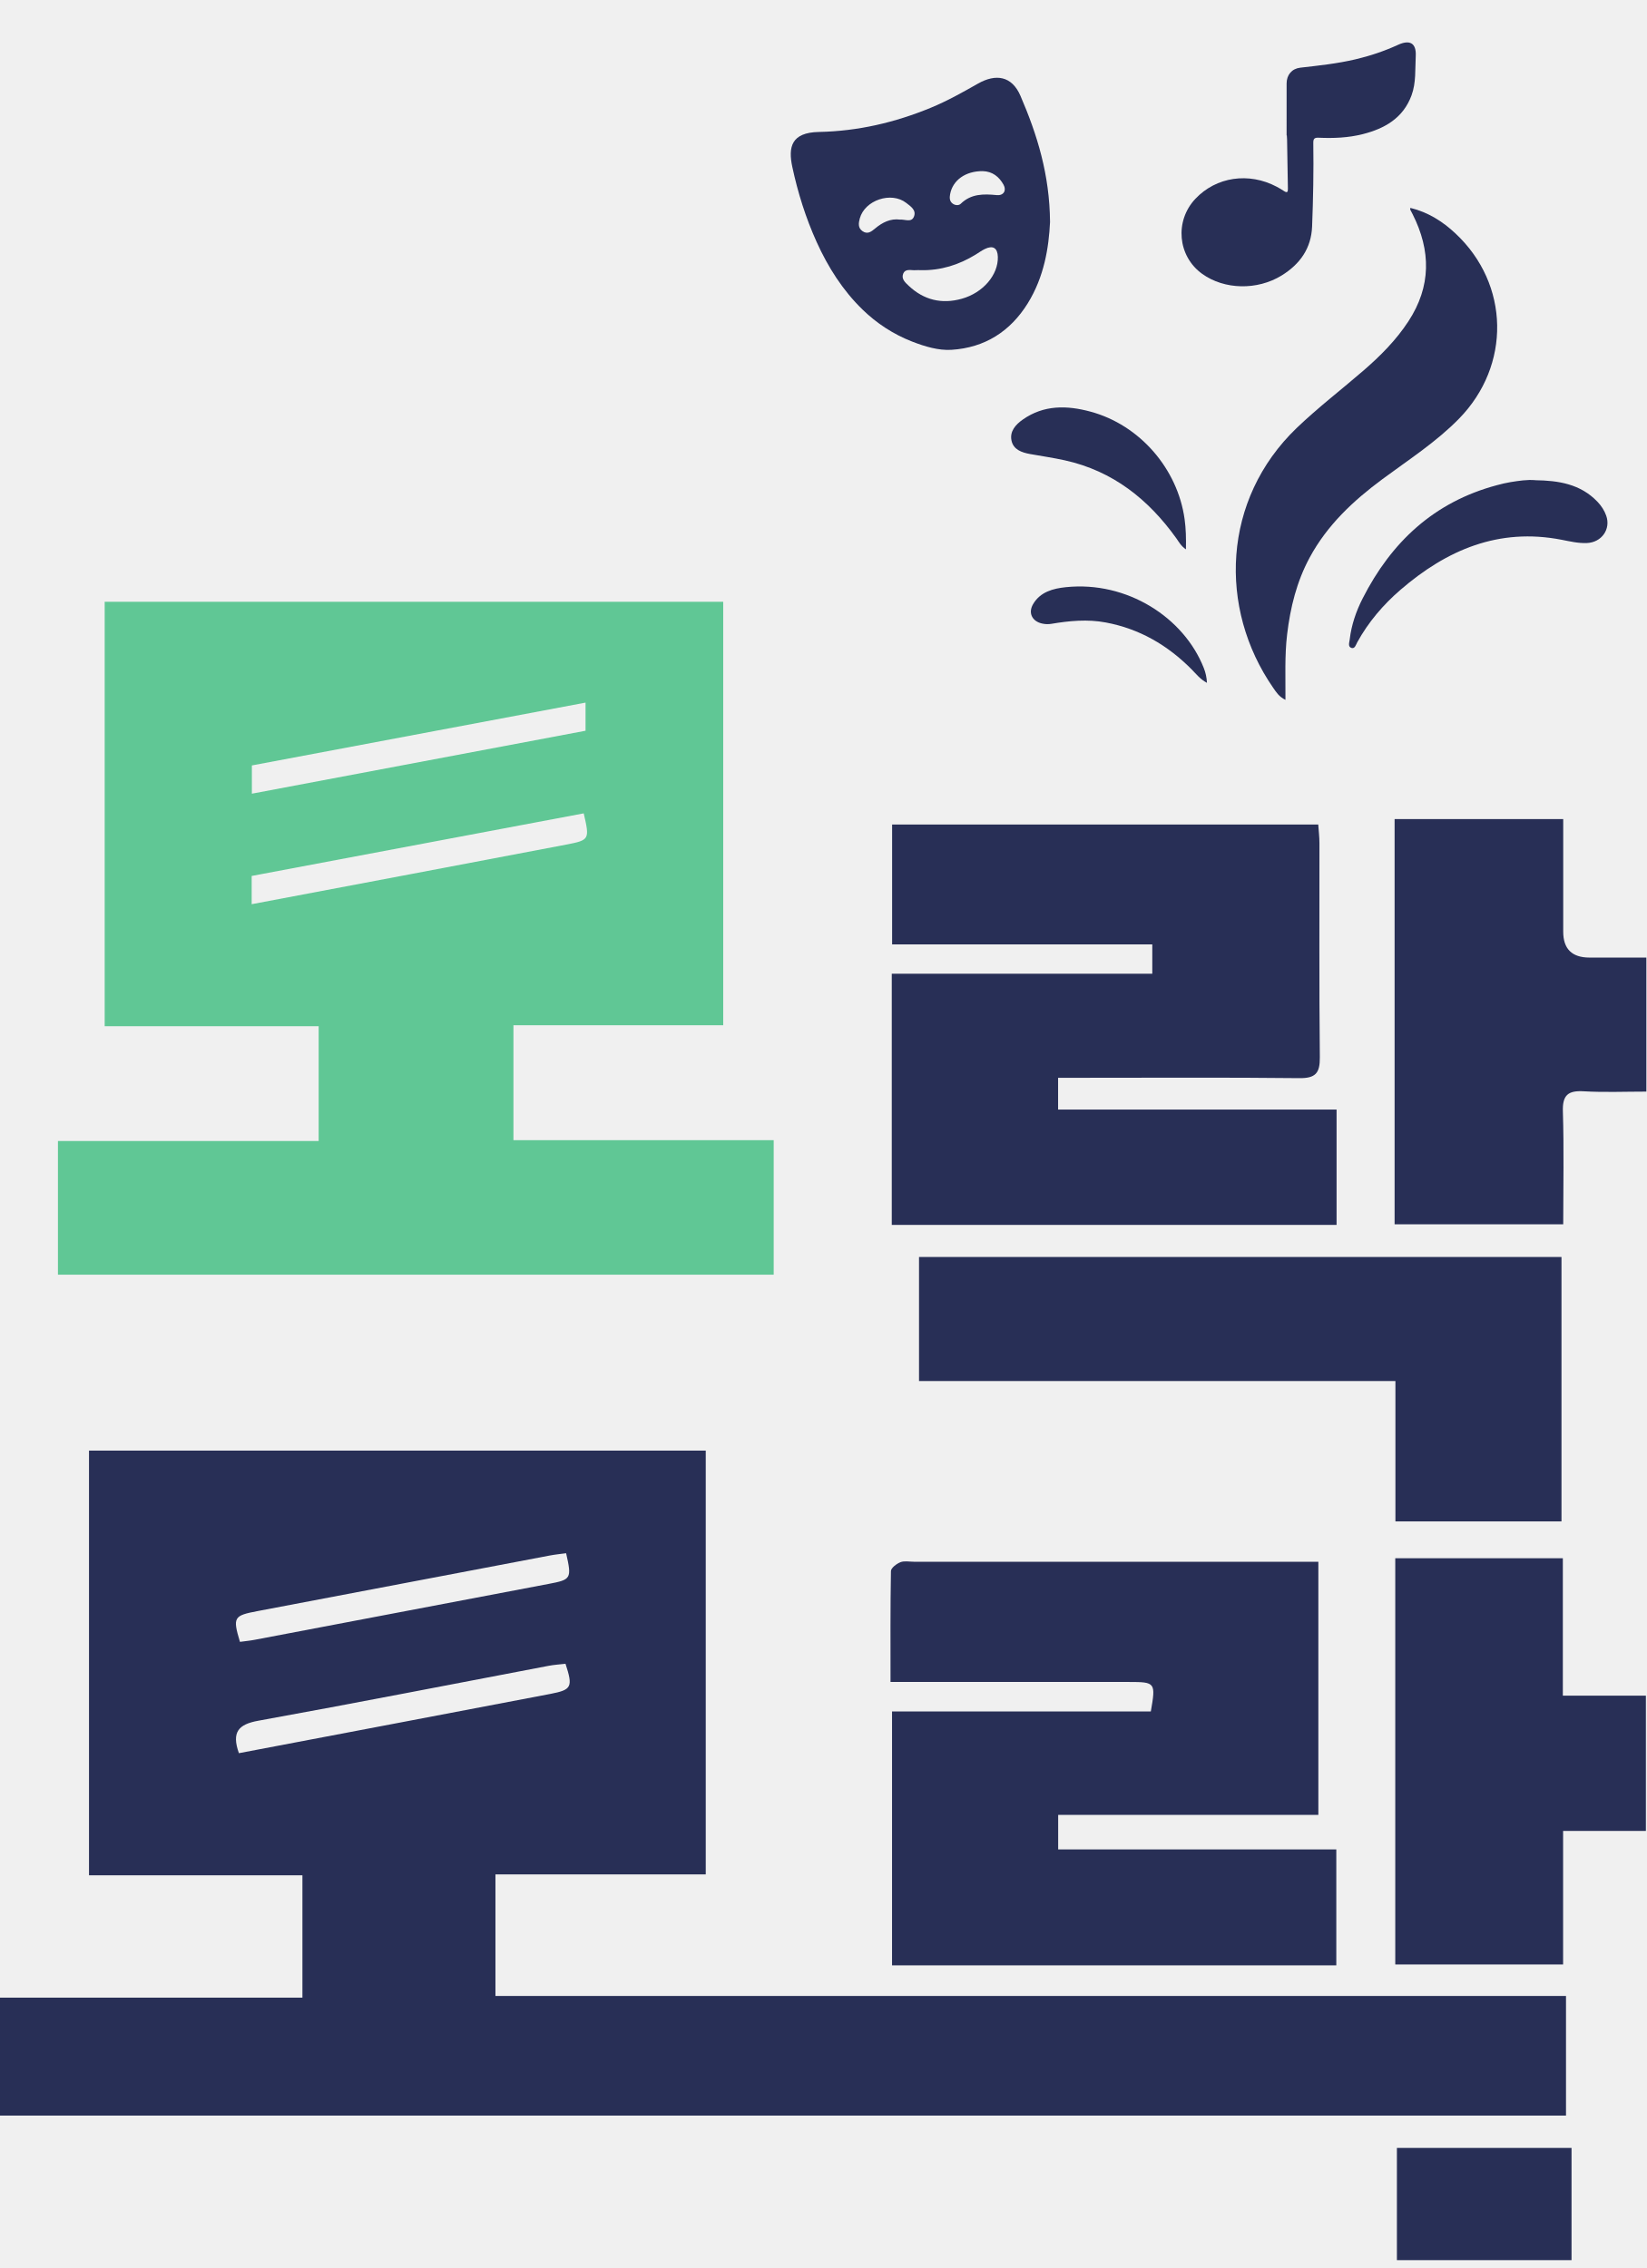
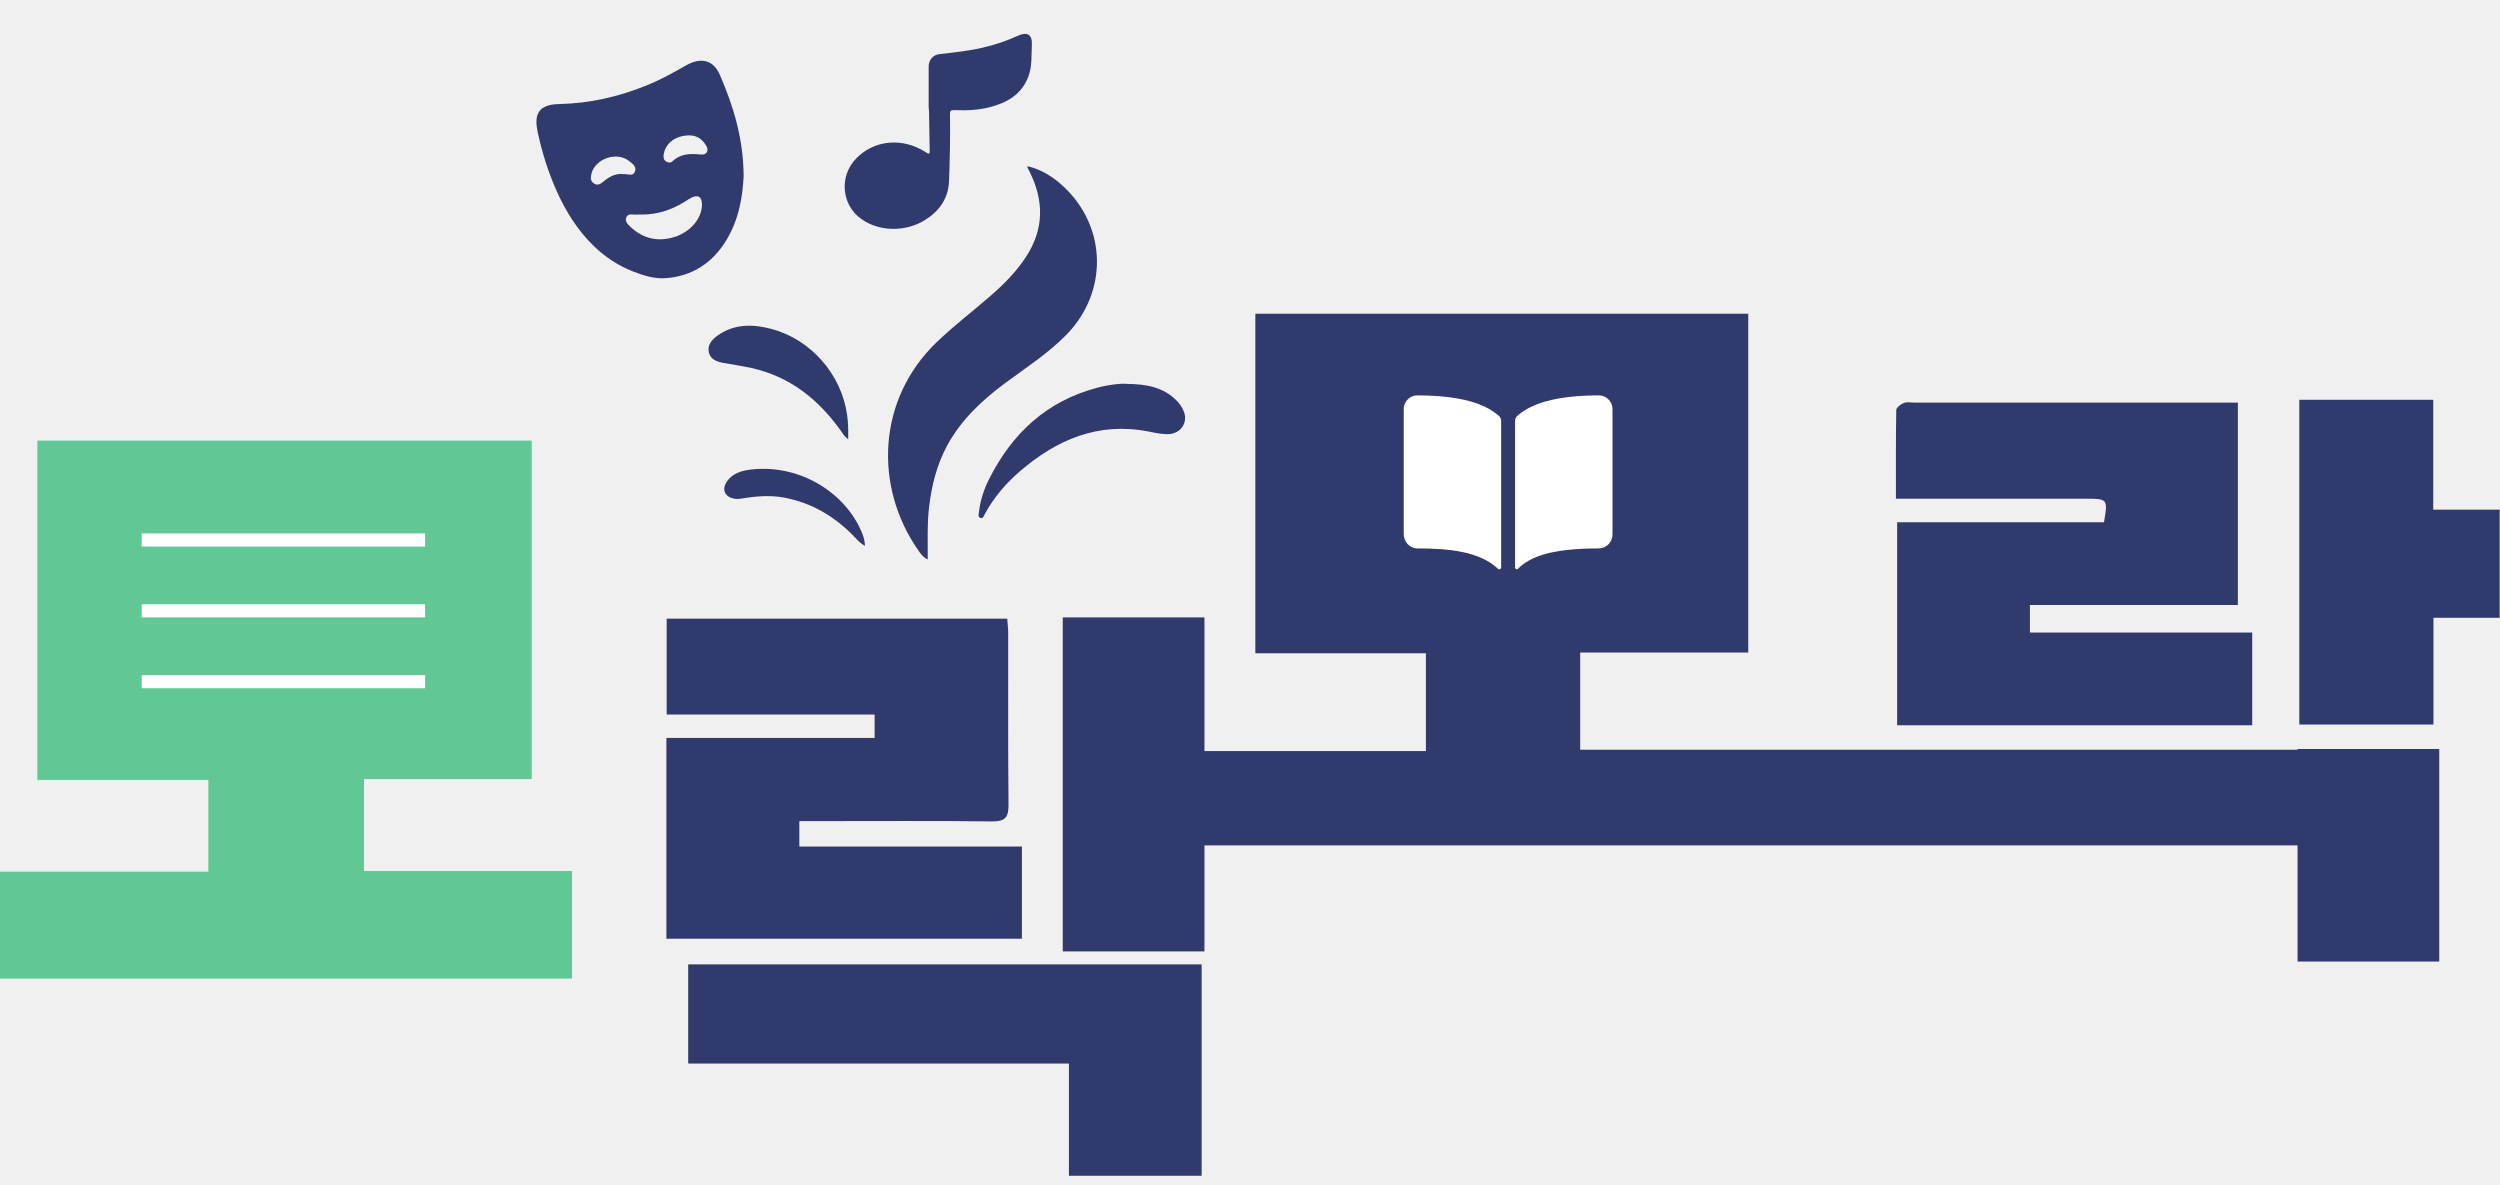
- <svg xmlns="http://www.w3.org/2000/svg" width="127" height="175" viewBox="0 0 127 175" fill="none">
-   <path d="M120.802 154.013V163.242H0V154.141H23.329V144.701H6.866V111.931H54.441V144.627H38.219V154.01H120.802V154.013ZM18.429 135.276C26.492 133.743 34.474 132.231 42.451 130.704C44.113 130.386 44.205 130.166 43.623 128.377C43.188 128.427 42.74 128.454 42.304 128.538C34.85 129.954 27.402 131.421 19.936 132.77C18.388 133.049 17.853 133.645 18.429 135.276ZM43.671 119.847C43.256 119.904 42.824 119.945 42.403 120.026C34.895 121.451 27.387 122.889 19.877 124.311C18.029 124.66 17.937 124.782 18.51 126.686C18.886 126.636 19.274 126.6 19.656 126.526C27.208 125.091 34.761 123.648 42.316 122.216C44.062 121.886 44.116 121.814 43.671 119.85V119.847Z" fill="#282F56" />
-   <path d="M4.47 98.356V88.041H24.582V79.184H8.075V46.432H55.789V79.107H39.607V87.976H59.683V98.356H4.47ZM45.169 54.214C36.447 55.857 27.936 57.458 19.429 59.062V61.241C28.077 59.61 36.623 57.997 45.169 56.384V54.214ZM19.414 69.768C27.557 68.226 35.623 66.711 43.683 65.169C45.485 64.824 45.491 64.765 45.029 62.759C36.486 64.369 27.939 65.982 19.414 67.589V69.768Z" fill="#60C795" />
-   <path d="M103.089 151.65H68.812V132.058H88.775C89.163 129.826 89.13 129.782 87.086 129.782C81.565 129.782 76.048 129.782 70.527 129.782H68.695C68.695 126.838 68.677 124.032 68.728 121.225C68.731 120.984 69.161 120.66 69.459 120.541C69.76 120.422 70.145 120.505 70.492 120.505C80.288 120.505 90.082 120.505 99.878 120.505H101.698V140.037H81.628V142.701H103.083V151.65H103.089Z" fill="#282F56" />
-   <path d="M88.888 75.134V72.872H68.818V63.619H101.69C101.722 64.113 101.782 64.586 101.782 65.062C101.788 70.568 101.755 76.077 101.812 81.583C101.824 82.803 101.484 83.205 100.227 83.19C94.659 83.128 89.088 83.163 83.52 83.163C82.929 83.163 82.338 83.163 81.622 83.163V85.616H103.104V94.514H68.791V75.131H88.888V75.134Z" fill="#282F56" />
-   <path d="M70.897 96.99H120.453V117.392H107.643V106.562H70.894V96.99H70.897Z" fill="#282F56" />
-   <path d="M120.558 130.838H126.964V141.275H120.578V151.579H107.631V120.234H120.558V130.841V130.838Z" fill="#282F56" />
-   <path d="M127 84.229C125.335 84.229 123.75 84.297 122.178 84.205C120.966 84.133 120.519 84.491 120.561 85.764C120.65 88.63 120.587 91.499 120.587 94.467H107.58V63.199H120.587C120.587 66.161 120.587 69.024 120.587 71.89C120.587 73.219 121.262 73.885 122.611 73.887C124.04 73.887 125.472 73.887 127 73.887V84.229Z" fill="#282F56" />
-   <rect x="107.758" y="165.735" width="13.47" height="8.659" fill="#282F56" />
-   <g clip-path="url(#clip0_544_100)">
-     <path d="M99.16 54C98.657 53.759 98.447 53.404 98.219 53.078C93.955 46.933 94.283 38.524 100.042 33.009C101.68 31.441 103.477 30.065 105.187 28.585C106.49 27.456 107.695 26.246 108.642 24.798C110.41 22.097 110.39 19.344 108.97 16.528C108.911 16.411 108.845 16.295 108.786 16.178C108.778 16.16 108.788 16.134 108.794 16.041C110.161 16.372 111.287 17.088 112.274 18.012C116.472 21.937 116.566 28.204 112.546 32.309C110.778 34.115 108.663 35.473 106.648 36.965C104.393 38.633 102.378 40.52 101.031 43.016C100.026 44.877 99.537 46.871 99.289 48.948C99.092 50.6 99.171 52.255 99.16 54.001V54Z" fill="#282F56" />
-     <path d="M118.43 37.054C120.215 37.078 121.914 37.34 123.225 38.711C123.526 39.027 123.758 39.381 123.901 39.782C124.277 40.834 123.547 41.855 122.411 41.901C121.744 41.928 121.105 41.774 120.46 41.648C115.601 40.703 111.592 42.441 108.032 45.512C106.694 46.666 105.554 48.005 104.698 49.56C104.601 49.737 104.52 50.074 104.259 49.997C103.953 49.907 104.093 49.56 104.116 49.35C104.245 48.233 104.608 47.171 105.115 46.175C107.32 41.84 110.61 38.733 115.469 37.438C115.819 37.345 116.171 37.256 116.528 37.199C117.157 37.101 117.787 36.996 118.432 37.051L118.43 37.054Z" fill="#282F56" />
-     <path d="M91.483 42.389C91.085 42.116 90.939 41.812 90.75 41.547C88.599 38.541 85.861 36.343 82.139 35.519C81.257 35.324 80.358 35.194 79.468 35.035C78.814 34.917 78.175 34.696 78.027 33.994C77.878 33.279 78.347 32.76 78.903 32.37C80.523 31.233 82.307 31.272 84.118 31.761C87.921 32.787 90.843 36.173 91.381 40.06C91.483 40.796 91.499 41.519 91.483 42.387V42.389Z" fill="#282F56" />
-     <path d="M93.106 52.688C92.571 52.406 92.261 51.988 91.903 51.629C90.062 49.78 87.901 48.517 85.297 48.03C83.888 47.766 82.492 47.9 81.099 48.135C80.866 48.174 80.647 48.165 80.424 48.12C79.634 47.964 79.291 47.31 79.687 46.625C80.242 45.666 81.24 45.408 82.232 45.306C86.933 44.82 91.323 47.637 92.86 51.543C92.999 51.894 93.081 52.245 93.106 52.689V52.688Z" fill="#282F56" />
-     <path d="M99.249 10.447C99.249 9.11 99.245 7.772 99.25 6.434C99.253 5.784 99.649 5.297 100.304 5.222C101.727 5.06 103.149 4.91 104.549 4.581C105.686 4.314 106.783 3.945 107.842 3.46C108.76 3.038 109.263 3.332 109.211 4.318C109.157 5.334 109.246 6.376 108.887 7.355C108.245 9.104 106.827 9.92 105.117 10.352C104.002 10.634 102.862 10.678 101.72 10.627C101.385 10.612 101.304 10.711 101.308 11.037C101.34 13.184 101.3 15.33 101.216 17.476C101.15 19.163 100.281 20.384 98.867 21.256C96.986 22.415 94.449 22.361 92.738 21.132C90.841 19.768 90.596 17.049 92.217 15.335C93.819 13.642 96.325 13.269 98.481 14.406C98.673 14.508 98.862 14.618 99.042 14.739C99.293 14.905 99.355 14.823 99.349 14.554C99.322 13.294 99.306 12.034 99.285 10.774C99.283 10.666 99.273 10.557 99.266 10.448C99.261 10.448 99.255 10.448 99.249 10.448L99.249 10.447Z" fill="#282F56" />
+ <svg xmlns="http://www.w3.org/2000/svg" width="247" height="117" viewBox="0 0 247 117" fill="none">
+   <path d="M240.656 74.077V83.524H117V74.208H140.88V64.544H124.028V31H172.727V64.468H156.122V74.074H240.656V74.077ZM135.865 54.896C144.118 53.327 152.289 51.78 160.453 50.217C162.155 49.891 162.25 49.666 161.654 47.835C161.208 47.886 160.75 47.914 160.304 47.999C152.674 49.449 145.05 50.951 137.407 52.331C135.822 52.617 135.275 53.227 135.865 54.896ZM161.703 39.103C161.278 39.161 160.835 39.204 160.405 39.286C152.719 40.745 145.034 42.217 137.346 43.673C135.455 44.03 135.361 44.154 135.947 46.104C136.332 46.052 136.729 46.016 137.12 45.94C144.851 44.471 152.582 42.994 160.316 41.528C162.103 41.19 162.158 41.117 161.703 39.106V39.103Z" fill="#313A6D" />
+   <path d="M0 96.68V86.121H20.587V77.055H3.69V43.529H52.532V76.975H35.967V86.054H56.518V96.68H0ZM41.66 51.495C32.732 53.177 24.021 54.816 15.312 56.458V58.688C24.164 57.018 32.912 55.367 41.66 53.716V51.495ZM15.297 67.416C23.633 65.838 31.889 64.287 40.139 62.709C41.984 62.355 41.99 62.295 41.517 60.241C32.772 61.889 24.024 63.541 15.297 65.186V67.416Z" fill="#60C795" />
+   <path d="M222.524 71.658H187.437V51.603H207.872C208.269 49.318 208.235 49.273 206.143 49.273C200.492 49.273 194.844 49.273 189.193 49.273H187.318C187.318 46.26 187.3 43.387 187.351 40.514C187.354 40.267 187.794 39.935 188.1 39.813C188.408 39.691 188.802 39.777 189.157 39.777C199.185 39.777 209.21 39.777 219.237 39.777H221.101V59.771H200.556V62.497H222.518V71.658H222.524Z" fill="#313A6D" />
+   <path d="M86.412 72.908V70.593H65.868V61.122H99.516C99.55 61.627 99.611 62.112 99.611 62.599C99.617 68.235 99.584 73.874 99.642 79.51C99.654 80.759 99.306 81.17 98.02 81.155C92.32 81.091 86.617 81.128 80.917 81.128C80.313 81.128 79.708 81.128 78.975 81.128V83.638H100.964V92.747H65.84V72.905H86.412V72.908Z" fill="#313A6D" />
+   <path d="M67.997 95.281H118.723V116.165H105.61V105.079H67.994V95.281H67.997Z" fill="#313A6D" />
+   <path d="M240.405 50.354H246.964V61.038H240.427V71.585H227.173V39.499H240.405V50.357V50.354Z" fill="#313A6D" />
+   <rect x="227" y="74" width="14" height="21" fill="#313A6D" />
+   <rect x="105" y="61" width="14" height="33" fill="#313A6D" />
+   <rect x="12" y="50" width="37" height="24" fill="#60C795" />
+   <rect x="129" y="36" width="37" height="24" fill="#313A6D" />
+   <line x1="14" y1="53.35" x2="42" y2="53.35" stroke="white" stroke-width="1.3" />
+   <line x1="14" y1="60.35" x2="42" y2="60.35" stroke="white" stroke-width="1.3" />
+   <line x1="14" y1="67.35" x2="42" y2="67.35" stroke="white" stroke-width="1.3" />
+   <g clip-path="url(#clip0_1027_133)">
+     <path d="M91.66 55.276C91.145 55.029 90.93 54.665 90.697 54.331C86.332 48.042 86.668 39.434 92.563 33.789C94.239 32.184 96.079 30.776 97.829 29.26C99.163 28.104 100.396 26.866 101.366 25.384C103.176 22.619 103.155 19.801 101.701 16.919C101.641 16.799 101.574 16.68 101.513 16.56C101.505 16.542 101.515 16.516 101.522 16.42C102.921 16.759 104.073 17.492 105.084 18.437C109.381 22.456 109.477 28.87 105.362 33.073C103.552 34.921 101.387 36.311 99.325 37.838C97.016 39.545 94.954 41.477 93.575 44.032C92.546 45.937 92.045 47.979 91.792 50.105C91.59 51.795 91.671 53.489 91.66 55.277V55.276Z" fill="#313A6D" />
+     <path d="M111.385 37.929C113.212 37.954 114.952 38.222 116.293 39.626C116.602 39.949 116.838 40.312 116.986 40.722C117.37 41.798 116.623 42.843 115.46 42.89C114.778 42.918 114.123 42.761 113.463 42.632C108.489 41.664 104.386 43.444 100.741 46.587C99.371 47.769 98.205 49.139 97.329 50.731C97.23 50.912 97.147 51.257 96.879 51.178C96.566 51.086 96.709 50.731 96.733 50.516C96.865 49.373 97.237 48.285 97.755 47.266C100.012 42.828 103.381 39.648 108.355 38.322C108.712 38.227 109.072 38.136 109.438 38.078C110.082 37.977 110.726 37.87 111.387 37.926L111.385 37.929Z" fill="#313A6D" />
+     <path d="M83.801 43.39C83.395 43.111 83.245 42.799 83.051 42.529C80.849 39.452 78.047 37.202 74.236 36.358C73.334 36.158 72.414 36.025 71.503 35.862C70.833 35.742 70.179 35.516 70.028 34.797C69.875 34.065 70.355 33.534 70.924 33.135C72.582 31.971 74.409 32.011 76.262 32.511C80.155 33.561 83.147 37.028 83.697 41.006C83.801 41.76 83.818 42.5 83.801 43.389V43.39Z" fill="#313A6D" />
+     <path d="M85.462 53.932C84.916 53.644 84.597 53.216 84.231 52.849C82.347 50.956 80.135 49.663 77.469 49.164C76.026 48.894 74.598 49.032 73.172 49.272C72.934 49.312 72.71 49.302 72.481 49.257C71.672 49.097 71.322 48.427 71.727 47.726C72.295 46.744 73.317 46.481 74.332 46.376C79.144 45.879 83.637 48.763 85.211 52.76C85.353 53.119 85.437 53.48 85.462 53.934V53.932Z" fill="#313A6D" />
+     <path d="M91.751 10.694C91.751 9.325 91.747 7.955 91.752 6.586C91.755 5.921 92.161 5.422 92.831 5.345C94.288 5.18 95.743 5.026 97.176 4.689C98.34 4.415 99.463 4.039 100.547 3.541C101.486 3.11 102.002 3.41 101.948 4.42C101.893 5.46 101.984 6.526 101.616 7.529C100.959 9.319 99.508 10.154 97.757 10.597C96.616 10.886 95.45 10.931 94.28 10.878C93.937 10.863 93.854 10.964 93.859 11.298C93.891 13.496 93.85 15.693 93.765 17.888C93.697 19.616 92.807 20.866 91.36 21.758C89.435 22.945 86.838 22.889 85.087 21.631C83.144 20.235 82.894 17.451 84.553 15.697C86.192 13.964 88.757 13.583 90.964 14.747C91.161 14.851 91.355 14.964 91.54 15.087C91.796 15.257 91.859 15.173 91.853 14.898C91.826 13.608 91.809 12.318 91.788 11.029C91.786 10.918 91.775 10.806 91.769 10.695C91.763 10.695 91.757 10.695 91.751 10.695L91.751 10.694Z" fill="#313A6D" />
  </g>
-   <path d="M81 17.133C80.906 19.092 80.552 21.356 79.279 23.407C77.937 25.569 75.972 26.831 73.396 26.992C72.392 27.054 71.341 26.737 70.357 26.354C68.899 25.786 67.618 24.939 66.536 23.887C65.004 22.399 63.873 20.609 62.998 18.677C62.154 16.811 61.545 14.866 61.12 12.885C60.791 11.351 61.034 10.225 63.166 10.182C66.18 10.122 69.042 9.453 71.81 8.311C73.076 7.789 74.249 7.129 75.428 6.458C76.819 5.667 78.055 5.853 78.72 7.397C80.013 10.398 80.97 13.47 81 17.13V17.133ZM71.015 20.846C70.891 20.846 70.766 20.836 70.644 20.847C70.297 20.882 69.84 20.684 69.667 21.135C69.517 21.532 69.844 21.811 70.103 22.056C71.263 23.147 72.638 23.485 74.188 23.053C75.838 22.593 77.015 21.202 76.974 19.817C76.953 19.127 76.594 18.906 75.964 19.216C75.723 19.334 75.504 19.494 75.275 19.635C73.975 20.436 72.568 20.883 71.013 20.847L71.015 20.846ZM69.429 16.945C69.831 16.918 70.322 17.196 70.508 16.699C70.695 16.202 70.243 15.919 69.908 15.657C68.751 14.755 66.709 15.441 66.324 16.856C66.231 17.203 66.166 17.578 66.534 17.836C66.932 18.115 67.228 17.859 67.513 17.624C68.075 17.157 68.693 16.847 69.43 16.945H69.429ZM75.808 13.204C74.486 13.195 73.49 13.899 73.291 14.99C73.242 15.258 73.242 15.526 73.49 15.711C73.686 15.856 73.962 15.87 74.112 15.722C74.907 14.947 75.867 14.953 76.889 15.055C77.41 15.107 77.665 14.706 77.413 14.252C77.076 13.646 76.567 13.225 75.805 13.204H75.808Z" fill="#282F56" />
+   <path d="M73.472 17.396C73.376 19.401 73.014 21.718 71.71 23.819C70.337 26.031 68.325 27.323 65.689 27.488C64.661 27.552 63.585 27.227 62.578 26.835C61.085 26.254 59.775 25.386 58.667 24.31C57.098 22.786 55.941 20.954 55.045 18.977C54.181 17.067 53.557 15.076 53.123 13.048C52.786 11.477 53.035 10.325 55.217 10.281C58.302 10.219 61.232 9.535 64.065 8.365C65.361 7.831 66.562 7.156 67.769 6.468C69.192 5.659 70.458 5.849 71.139 7.43C72.462 10.502 73.442 13.647 73.472 17.393V17.396ZM63.251 21.196C63.125 21.196 62.997 21.186 62.872 21.198C62.517 21.233 62.049 21.031 61.872 21.493C61.718 21.898 62.053 22.184 62.319 22.435C63.506 23.552 64.913 23.898 66.499 23.456C68.188 22.985 69.394 21.561 69.351 20.143C69.33 19.437 68.962 19.211 68.318 19.528C68.071 19.649 67.847 19.813 67.612 19.957C66.281 20.777 64.841 21.235 63.25 21.198L63.251 21.196ZM61.628 17.204C62.04 17.176 62.543 17.461 62.733 16.952C62.924 16.443 62.462 16.154 62.119 15.885C60.934 14.962 58.843 15.664 58.45 17.113C58.354 17.468 58.289 17.851 58.665 18.115C59.072 18.401 59.375 18.139 59.666 17.899C60.243 17.421 60.875 17.104 61.63 17.204H61.628ZM68.158 13.374C66.804 13.365 65.784 14.086 65.582 15.203C65.531 15.477 65.531 15.751 65.784 15.94C65.986 16.089 66.268 16.104 66.422 15.952C67.236 15.158 68.219 15.164 69.264 15.269C69.798 15.322 70.058 14.912 69.801 14.447C69.456 13.826 68.935 13.396 68.155 13.374H68.158Z" fill="#313A6D" />
+   <path d="M146.69 40.18C145.138 39.438 142.968 39.075 140.063 39.062C139.789 39.059 139.52 39.139 139.293 39.291C139.106 39.418 138.953 39.588 138.848 39.787C138.742 39.986 138.687 40.208 138.688 40.433V52.727C138.688 53.558 139.279 54.184 140.063 54.184C143.116 54.184 146.18 54.47 148.014 56.204C148.039 56.228 148.071 56.244 148.105 56.25C148.139 56.256 148.174 56.252 148.206 56.238C148.238 56.224 148.265 56.202 148.284 56.173C148.303 56.144 148.313 56.11 148.313 56.075V41.59C148.313 41.492 148.292 41.396 148.251 41.307C148.211 41.218 148.152 41.138 148.078 41.074C147.658 40.715 147.191 40.414 146.69 40.18ZM158.708 39.29C158.48 39.138 158.211 39.058 157.938 39.062C155.032 39.075 152.862 39.437 151.31 40.18C150.809 40.414 150.342 40.714 149.922 41.073C149.848 41.137 149.789 41.216 149.749 41.305C149.708 41.394 149.687 41.49 149.688 41.588V56.074C149.687 56.108 149.697 56.14 149.716 56.168C149.734 56.195 149.76 56.217 149.791 56.23C149.822 56.243 149.855 56.246 149.888 56.24C149.921 56.234 149.951 56.218 149.975 56.195C151.078 55.099 153.013 54.183 157.939 54.184C158.304 54.184 158.654 54.039 158.911 53.781C159.169 53.523 159.314 53.173 159.314 52.809V40.434C159.315 40.208 159.26 39.986 159.154 39.786C159.048 39.587 158.895 39.416 158.708 39.29Z" fill="white" />
  <defs>
-     <clipPath id="clip0_544_100">
-       <rect width="46" height="54" fill="white" transform="translate(78)" />
+     <clipPath id="clip0_1027_133">
+       <rect width="47.087" height="55.276" fill="white" transform="translate(70)" />
    </clipPath>
  </defs>
</svg>
